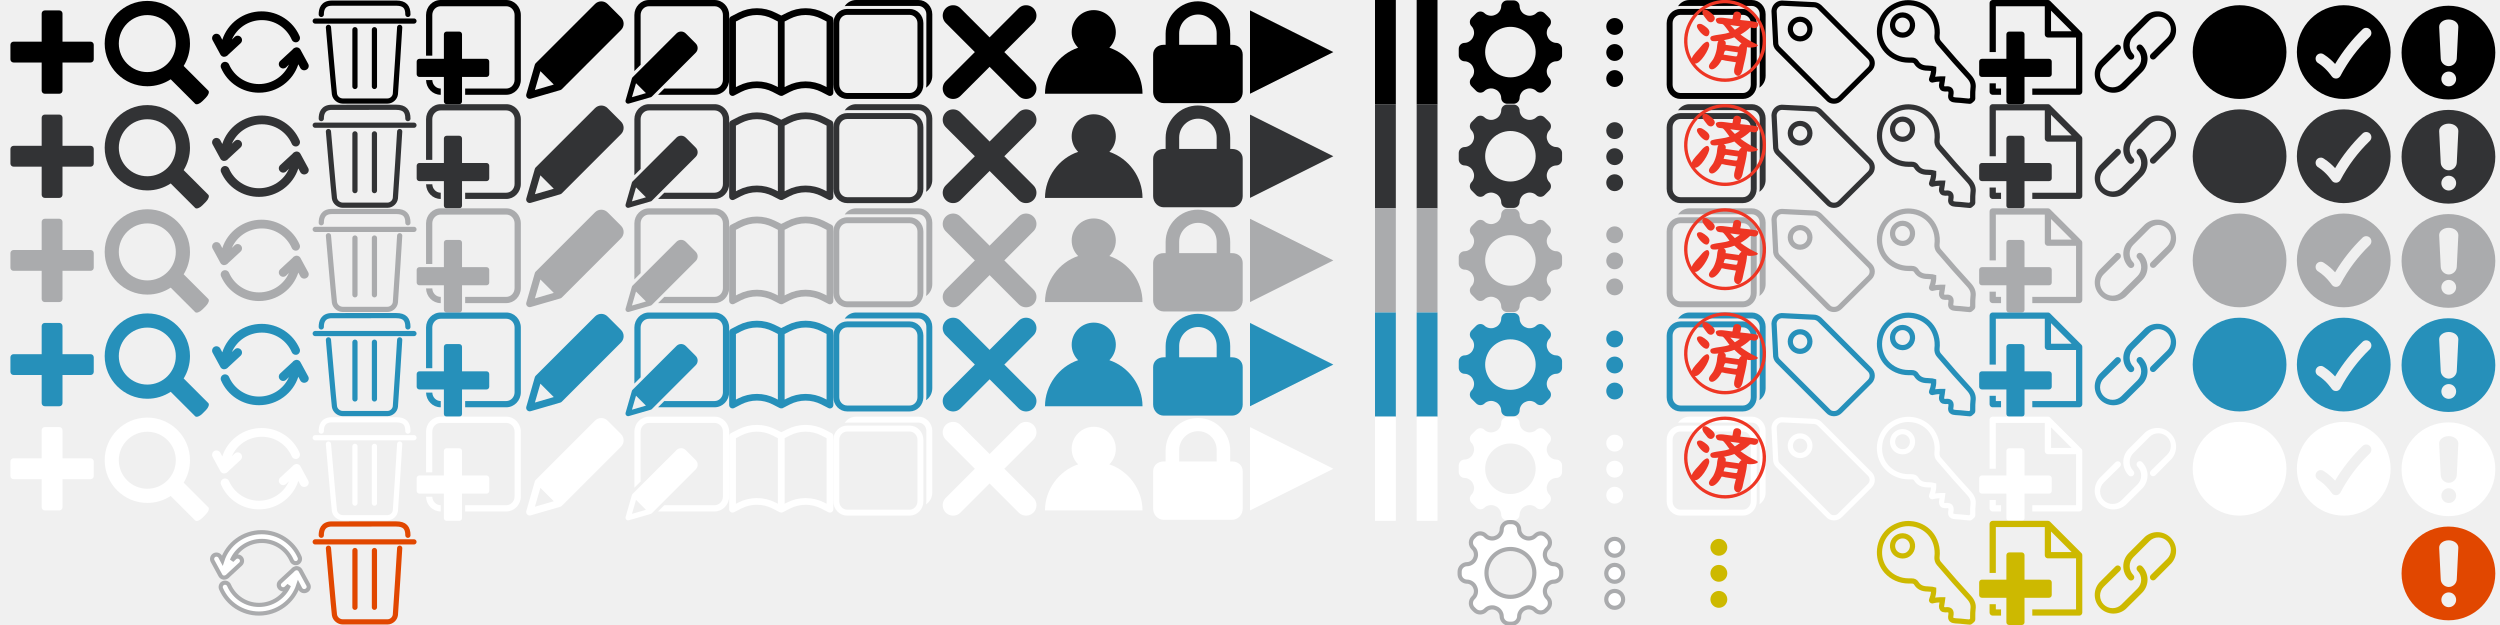
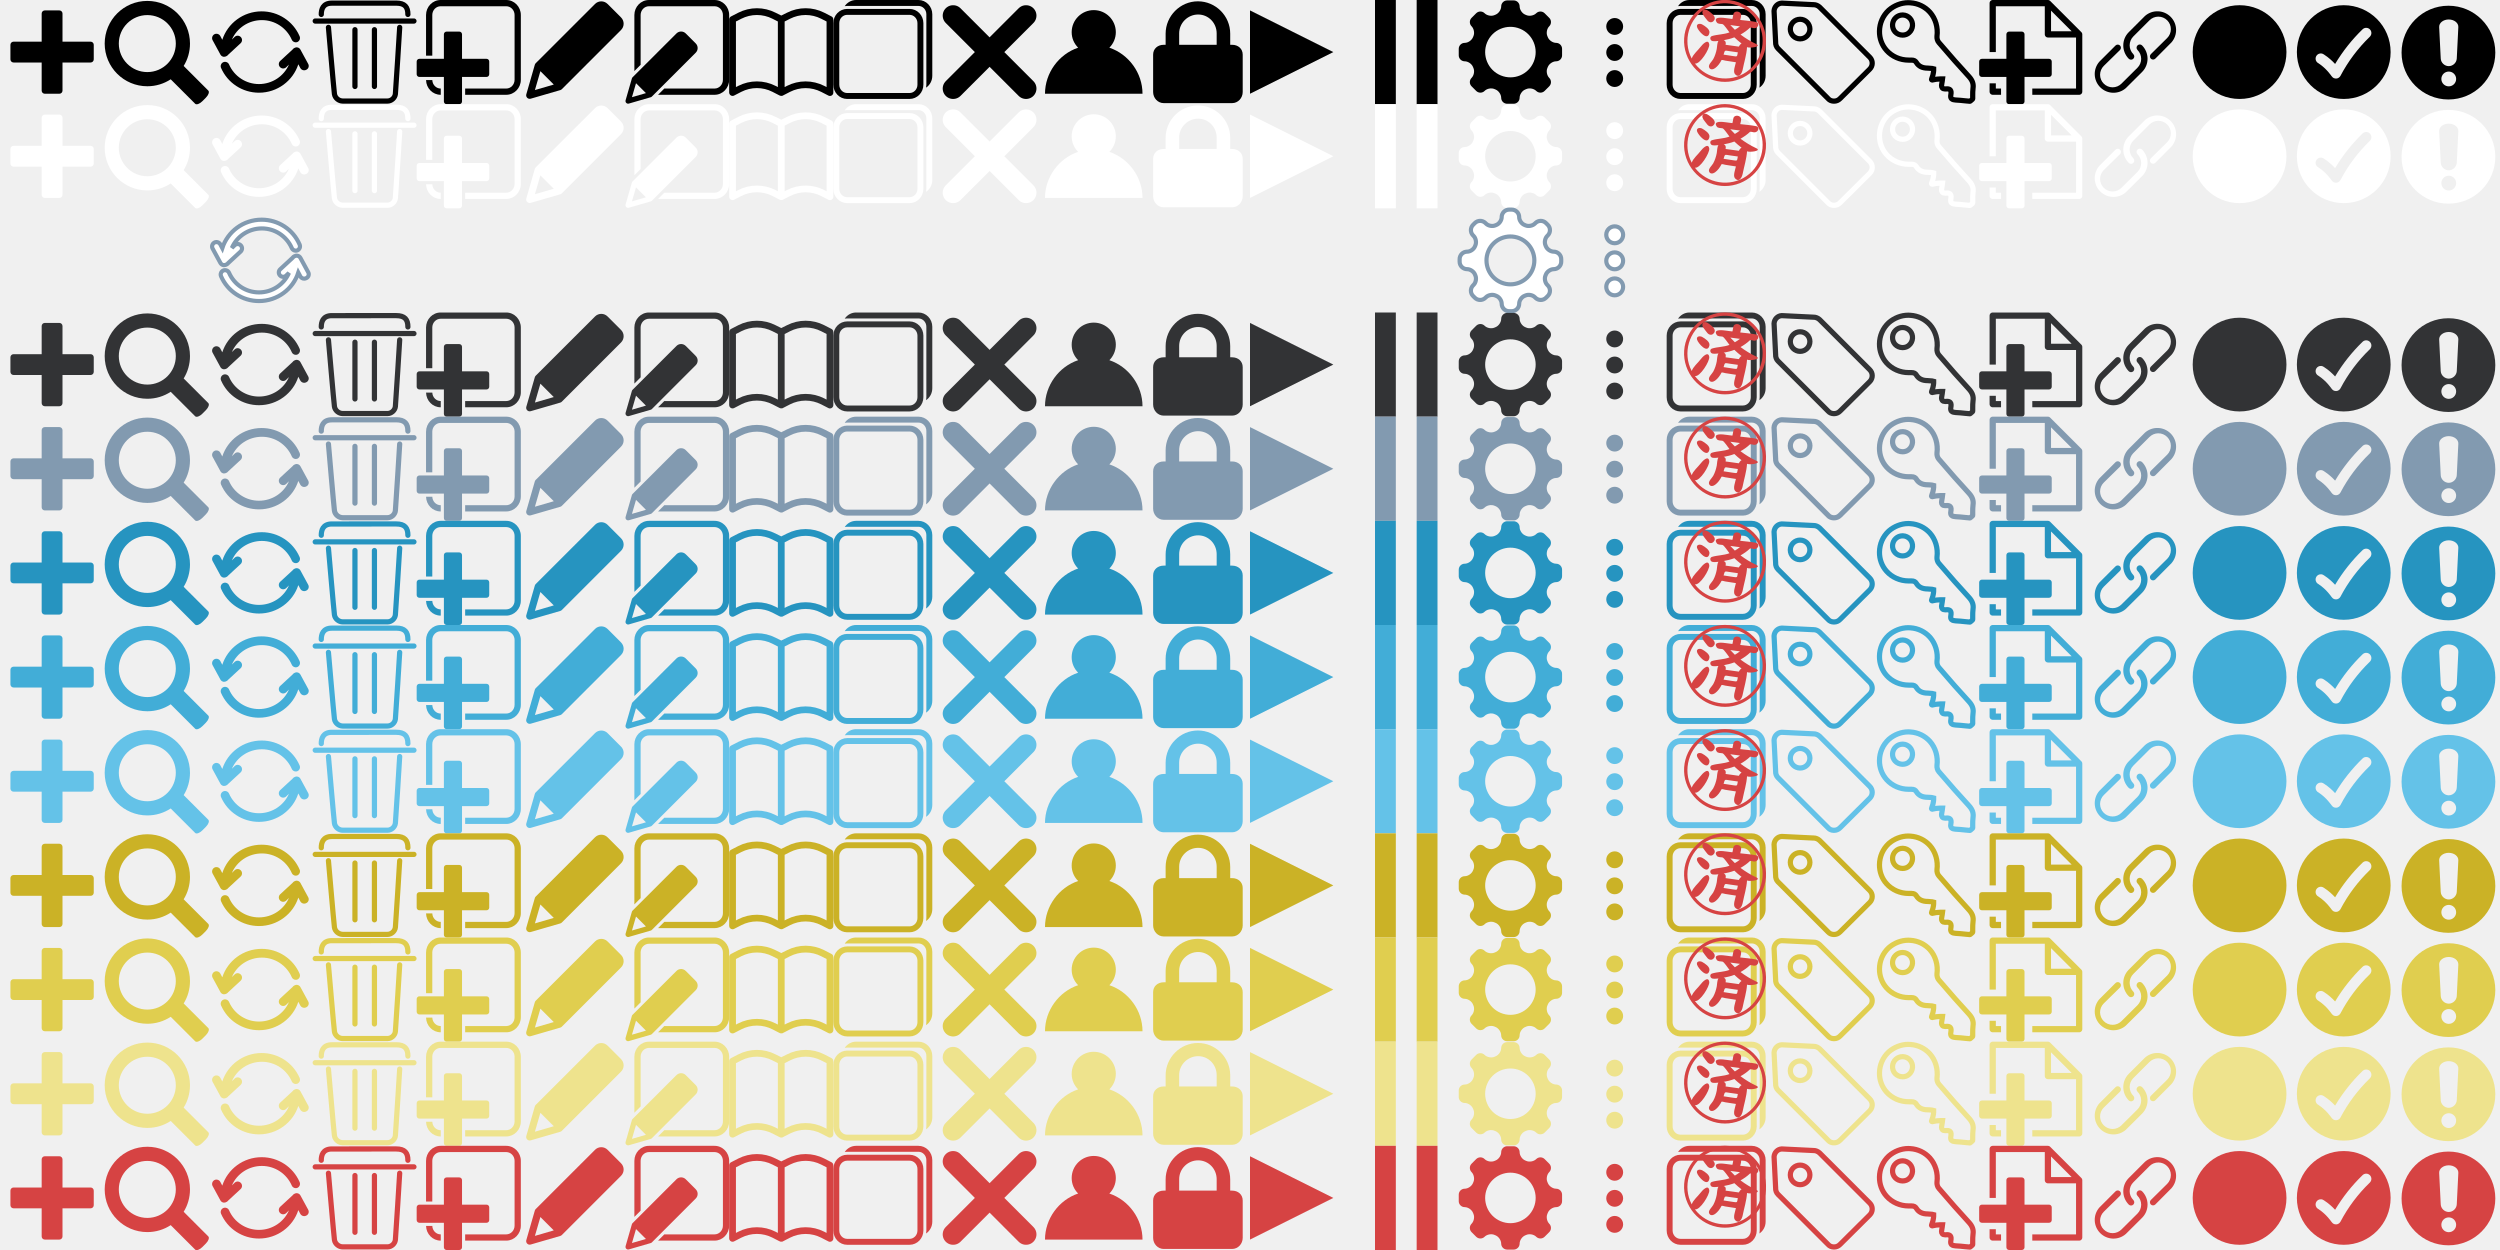
- <svg xmlns="http://www.w3.org/2000/svg" xmlns:xlink="http://www.w3.org/1999/xlink" viewBox="0 0 2400 600" width="100%" height="100%">
+ <svg xmlns="http://www.w3.org/2000/svg" xmlns:xlink="http://www.w3.org/1999/xlink" viewBox="0 0 2400 1200" width="100%" height="100%">
  <g id="icons" fill="currentColor">
    <g>
      <rect x="40" y="10" width="20" height="80" rx="3" ry="3" />
      <rect x="10" y="40" width="80" height="20" rx="3" ry="3" />
    </g>
    <g transform="translate(100 -100)">
      <path d="M87.37,199.62l-23.49-23.49c-6.44,4.21-14.13,6.68-22.43,6.68         c-22.64,0-40.95-18.35-40.95-40.99c0-22.6,18.31-40.94,40.95-40.94         c22.6,0,40.94,18.35,40.94,40.94c0,7.9-2.22,15.27-6.07,21.5l23.66,23.65         c1.25,1.22,0.2,4.25-2.31,6.76l-3.52,3.53         C91.62,199.78,88.59,200.83,87.37,199.62L87.37,199.62z M68.78,141.82         c0-15.11-12.23-27.34-27.34-27.34c-15.11,0-27.38,12.23-27.38,27.34         s12.27,27.38,27.38,27.38C56.55,169.2,68.78,156.93,68.78,141.82z" />
    </g>
    <g transform="translate(200 0)">
      <path d="M87.6 34.7C81.3 20.2 67 10.9 51.2 10.9c-17.7 0-32.7 11.5-37.8 27.3l-1.9-3.6c-1.1-2-3.7-2.8-5.7-1.7S3 36.6 4.1 38.6l7.5 13.8c.6 1.1 1.7 1.9 3 2.1h.7c.8 0 1.6-.3 2.3-.7.6-.3 1.1-.8 1.5-1.3l11.9-11c1.7-1.6 1.8-4.2.2-5.9-1.6-1.7-4.2-1.8-5.9-.2L22.6 38c4.8-11 15.9-18.7 28.8-18.7 12.5 0 23.7 7.4 28.7 18.8.9 2.1 3.4 3.1 5.5 2.2 2-1 3-3.4 2-5.6zm8.3 26.7l-7.5-13.8c-.6-1.1-1.7-1.9-3-2.1-1-.2-2 .1-2.9.6-.6.3-1.2.8-1.6 1.4L69 58.5c-1.7 1.6-1.8 4.2-.2 5.9 1.6 1.7 4.2 1.8 5.9.2l2.7-2.6c-4.8 11-15.9 18.7-28.8 18.7-12.5 0-23.7-7.4-28.7-18.8-.9-2.1-3.4-3.1-5.5-2.2-2.1.9-3.1 3.4-2.2 5.5C18.5 79.7 32.8 89 48.6 89c17.7 0 32.7-11.5 37.8-27.3l1.9 3.6c.8 1.4 2.2 2.2 3.7 2.2.7 0 1.4-.2 2-.5 2.2-1 3-3.6 1.9-5.6z" />
    </g>
    <g transform="translate(300 0)" id="bin" fill="none" stroke="currentColor" stroke-width="5" stroke-linecap="round">
      <line x1="2.601" y1="20.206" x2="97.398" y2="20.206" />
      <path d="M8.421,13.864c0-4.676,1.465-10.873,10.226-10.844               c6.818,0.022,56.71-0.029,61.664-0.029c8.301,0,11.268,               3.684,11.268,10.873" />
      <path d="M15.299,26.281c0,0,5.161,59.847,5.761,63.939S25.486,97,29.008,97               s39.546,0,43.068,0s7.064-2.926,7.494-6.78s4.129-63.939,               4.129-63.939" />
      <line x1="40.75" y1="28.5" x2="40.75" y2="83" />
      <line x1="59.45" y1="28.5" x2="59.45" y2="83" />
    </g>
    <g transform="translate(400 0)">
      <path d="M67.06,56.46H43.54V32.94c0-1.44-1.17-2.61-2.61-2.61         H28.74c-1.44,0-2.61,1.17-2.61,2.61v23.52H2.61         C1.17,56.46,0,57.63,0,59.07v12.19c0,1.45,1.17,2.61,2.61,2.61         h23.52v23.52c0,1.45,1.17,2.61,2.61,2.61h12.19         c1.44,0,2.61-1.16,2.61-2.61V73.87h23.52c1.45,0,2.61-1.16,2.61-2.61         V59.07C69.67,57.63,68.51,56.46,67.06,56.46z" />
      <path d="M23.128,85h-0.121c-4.321,0-7.845-3.622-7.992-8.13h-6         C9.167,84.687,15.379,91,23.007,91h0.121V85z" />
      <path d="M85.992,0H23.007C15.284,0,9,6.469,9,14.42v39.041h6V14.42         C15,9.777,18.592,6,23.007,6h62.985C90.407,6,94,9.777,94,14.42         v62.16c0,4.643-3.593,8.42-8.008,8.42H46.544v6h39.448         C93.716,91,100,84.531,100,76.58V14.42C100,6.469,93.716,0,85.992,0z" />
    </g>
    <g transform="translate(550 50) scale(1.7) translate(-50 -50)">
      <path d="M77.18,30.44l-7.62-7.62a5,5,0,0,0-7.07,0L29,56.28                a2,2,0,0,0-.51.86L23.68,73.84A2,2,0,0,0,25.6,76.4                a2,2,0,0,0,.56-.08l16.71-4.85a2,2,0,0,0,.86-.51L77.18,37.51                a5,5,0,0,0,0-7.07Zm-48.64,41,3.09-10.66,7.56,7.56Z" />
    </g>
    <g transform="translate(600 0)">
      <path d="M85.99,0H23.01C15.28,0,9,6.47,9,14.42v53.81l6-5.99         V14.42C15,9.78,18.59,6,23.01,6h62.99C90.41,6,94,9.78,94,14.42v62.16         c0,4.64-3.59,8.42-8.01,8.42H37.73l-6,6h54.26         C93.72,91,100,84.53,100,76.58V14.42C100,6.47,93.72,0,85.99,0z" />
      <path d="M67.9,41.69l-9.59-9.59c-2.46-2.46-6.44-2.46-8.9,0L7.25,74.21         c-0.3,0.3-0.52,0.67-0.64,1.08L0.56,96.32         c-0.39,1.33,0.38,2.73,1.71,3.12c0.23,0.07,0.47,0.1,0.7,0.1         c0.24,0,0.48-0.03,0.71-0.1l21.03-6.1c0.41-0.12,0.78-0.34,1.08-0.64         L67.9,50.59C70.36,48.13,70.36,44.15,67.9,41.69z         M6.68,93.3l3.89-13.42l9.52,9.52L6.68,93.3z" />
    </g>
    <g transform="translate(700 0)">
      <path d="M96.75,92.12c-0.52,0-1.01-0.12-1.47-0.36l-6.96-3.58         c-4.61-2.35-9.77-3.59-14.93-3.59s-10.33,1.24-14.93,3.58l-6.97,3.59         l-0.1,0.05l-0.2,0.08l-0.21,0.07l-0.16,0.04l-0.16,0.03h-0.71         c-0.19,0-0.42-0.03-0.64-0.08l-0.17-0.04h-0.11         c-0.16-0.05-0.31-0.11-0.45-0.18l-0.33-0.17h-0.06l-6.63-3.41         c-4.61-2.35-9.77-3.59-14.93-3.59c-5.17,0-10.33,1.24-14.93,3.58         l-6.97,3.59c-0.46,0.23-0.97,0.36-1.49,0.36C1.45,92.1,0,90.65,0,88.86         v-70.2c0-1.22,0.69-2.33,1.8-2.88l6.98-3.59         c5.5-2.8,11.69-4.29,17.87-4.29c6.19,0,12.37,1.48,17.88,4.29l5.5,2.74         l5.49-2.73C61.03,9.38,67.21,7.9,73.4,7.9         c6.19,0,12.37,1.48,17.88,4.29l6.96,3.58c1.09,0.56,1.77,1.66,1.76,2.89         v70.2c0,0.52-0.12,1.04-0.36,1.5         C99.09,91.44,97.98,92.12,96.75,92.12L96.75,92.12z M73.38,78.15         c6.19,0,12.37,1.48,17.88,4.29l2.25,1.15V20.63l-5.19-2.65         c-4.6-2.35-9.76-3.58-14.93-3.58s-10.33,1.24-14.93,3.58l-5.21,2.65         v62.96l2.25-1.15C61.01,79.63,67.19,78.15,73.38,78.15z         M26.62,78.15c6.19,0,12.37,1.48,17.88,4.29l2.25,1.15V20.63l-5.19-2.65         c-4.6-2.35-9.76-3.58-14.93-3.58         c-5.17,0-10.33,1.24-14.93,3.58L6.5,20.63v62.96l2.25-1.15         C14.26,79.63,20.44,78.15,26.62,78.15z" />
    </g>
    <g transform="translate(800 0) scale(0.95)">
      <path fill="none" stroke="currentColor" stroke-width="6" d="M88,85.58C88,91.89,83.07,97,76.99,97H14.01         C7.93,97,3,91.89,3,85.58V23.42C3,17.11,7.93,12,14.01,12         h62.99C83.07,12,88,17.11,88,23.42V85.58z" />
      <path d="M85.99,0H23.01c-4.76,0-8.97,2.46-11.5,6.21         C12.33,6.09,13.16,6,14.01,6h9h53.99h9C90.41,6,94,9.78,94,14.42v9         v53.16v9c0,1.03-0.1,2.03-0.27,3.01c3.78-2.59,6.27-7,6.27-12.01         V14.42C100,6.47,93.72,0,85.99,0z" />
    </g>
    <g transform="translate(900 0)">
      <path fill="none" stroke="currentColor" stroke-width="20" stroke-linecap="round" d="M85 15L15 85M15 15l70 70" />
    </g>
    <g transform="translate(1000 0)">
      <path d="M64.992 45.781c3.831-3.834 6.2-9.064 6.2-14.912         0-11.704-9.487-21.16-21.192-21.16-11.704 0-21.192 9.504-21.192 21.208         0 5.848 2.369 11.021 6.2 14.855C16.515 51.99 3.198 70 3.198         90h93.605c0-20-13.32-38.002-31.811-44.219z" />
    </g>
    <g transform="translate(1100 0)">
      <path d="M82.81 43H81V32.256C81 15.237 67.02 1.264 50         1.264c-17.019 0-31 14.063-31 31.08V43h-1.809C11.469 43 7 46.704         7 52.493v35.814C7 94.096 11.469 99 17.191 99H82.81C88.531 99 93 94.096 93         88.308V52.493C93 46.704 88.531 43 82.81 43zM32 33v-.976c0-9.958         8.273-18.094 18.232-18.094C60.19 13.931 68 22.097 68         32.056V43H32V33z" />
    </g>
    <g transform="translate(1200 0)">
      <path d="M0 10l80 40l-80 40v-60" />
    </g>
    <g transform="translate(1300 0)">
      <path d="M20 0h20v100h-20v-100M60 0h20v100h-20v-100" />
    </g>
    <g transform="translate(1400 0)">
      <path d="M25.14,87.37c-2.23,2.14-5.81,2.11-8-0.08l-4.43-4.43         c-2.19-2.19-2.23-5.75-0.08-8l0.19-0.19c2.14-2.23,2.93-6.34,1.73-9.22         l-0.54-1.3c-1.19-2.86-4.63-5.23-7.75-5.29l-0.27-0.01         c-3.09-0.06-5.6-2.61-5.6-5.71l0-6.27c0-3.09,2.49-5.65,5.6-5.71         l0.27-0.01c3.09-0.06,6.55-2.42,7.75-5.29l0.54-1.3         c1.19-2.86,0.42-6.98-1.73-9.22l-0.19-0.19         c-2.14-2.23-2.11-5.81,0.08-8l4.43-4.43c2.19-2.19,5.75-2.23,8-0.08         l0.19,0.19c2.23,2.14,6.34,2.93,9.22,1.73l1.3-0.54         c2.86-1.19,5.23-4.63,5.29-7.75l0.01-0.27c0.06-3.09,2.61-5.6,5.71-5.6         l6.27,0c3.09,0,5.65,2.49,5.71,5.6l0.01,0.27         c0.06,3.09,2.42,6.55,5.29,7.75l1.29,0.54c2.86,1.19,6.98,0.42,9.22-1.73         l0.2-0.19c2.23-2.14,5.81-2.11,7.99,0.08l4.43,4.43         c2.19,2.19,2.23,5.75,0.08,8l-0.19,0.19c-2.14,2.23-2.93,6.34-1.73,9.22         l0.54,1.3c1.19,2.86,4.64,5.23,7.75,5.29l0.27,0.01         c3.09,0.06,5.6,2.61,5.6,5.71v6.27c0,3.09-2.49,5.65-5.6,5.71l-0.27,0.01         c-3.09,0.06-6.56,2.42-7.75,5.29l-0.54,1.29         c-1.19,2.86-0.42,6.98,1.73,9.22l0.19,0.2c2.14,2.23,2.11,5.81-0.08,7.99         l-4.43,4.43c-2.19,2.19-5.75,2.23-8,0.08l-0.19-0.19         c-2.23-2.14-6.34-2.93-9.22-1.73l-1.3,0.54         c-2.86,1.19-5.23,4.64-5.29,7.75l-0.01,0.27c-0.06,3.09-2.61,5.6-5.71,5.6         h-6.27         c-3.09,0-5.65-2.49-5.71-5.6l-0.01-0.27c-0.06-3.09-2.42-6.56-5.29-7.75         l-1.3-0.54c-2.86-1.19-6.98-0.42-9.22,1.73L25.14,87.37z         M40.72,72.4c12.37,5.13,26.55-0.75,31.67-13.12         c5.13-12.37-0.75-26.55-13.12-31.67c-12.37-5.12-26.55,0.75-31.67,13.12         C22.48,53.09,28.35,67.27,40.72,72.4z" />
    </g>
    <g transform="translate(1500 0)" id="dotdotdot">
      <circle cx="50.1" cy="50.4" r="8.1" fill="currentColor" />
      <circle cx="50.1" cy="25.4" r="8.1" fill="currentColor" />
      <circle cx="50.1" cy="75.4" r="8.1" fill="currentColor" />
    </g>
    <g transform="translate(1600 0) scale(0.95)">
      <path fill="none" stroke="currentColor" stroke-width="6" d="M88,85.58C88,91.89,83.07,97,76.99,97H14.01         C7.93,97,3,91.89,3,85.58V23.42C3,17.11,7.93,12,14.01,12         h62.99C83.07,12,88,17.11,88,23.42V85.58z" />
      <path d="M85.99,0H23.01c-4.76,0-8.97,2.46-11.5,6.21         C12.33,6.09,13.16,6,14.01,6h9h53.99h9C90.41,6,94,9.78,94,14.42v9         v53.16v9c0,1.03-0.1,2.03-0.27,3.01c3.78-2.59,6.27-7,6.27-12.01         V14.42C100,6.47,93.72,0,85.99,0z" />
-       <path fill="#EE3624" transform="scale(1.1) translate(0 -10)" d="M39.27,40.21c-1.6,8.2-10.46-1.98-11.37-5.31         c-0.89-3.27,2.83-3.5,4.76-2.42         C35.12,33.87,39.92,36.85,39.27,40.21         C39.11,41,39.53,38.87,39.27,40.21z         M81.94,30.16c4.2,0.82,2.01,6.22-1.8,5.72         c-0.94-0.12-2.65-0.72-3.57-0.47c-2.59,2.51-5.6,4.57-8.73,6.34         c4.44,3.31,9.33,6.37,14.38,8.67c5.61,2.58-5.83,4.03-8.4,2.9         c-0.38,6.83-2.7,13.99-4.01,20.7c-0.62,3.18-3.29,8.31-7.07,4.02         c-2.02-2.3,0.37-8.22,0.87-10.83c-3.26-0.51-6.52-1.01-9.78-1.52         c-0.65-0.1-2.8-0.83-3.42-0.53c-1.45,2.86-3.36,5.58-5.99,7.47         c-1.8,1.31-4.66,1.81-5.51-0.94c-0.74-2.4,2.76-5.33,3.82-7.27         c1.62-2.95,2.65-6.19,3.29-9.49c0.43-2.2,0.27-5.38,1.52-7.29         c-1.74,0.15-3.7,0.42-5.44,0.08c-2.26-0.44-2.88-3.81-0.52-4.6         c5.25-1.6,10.81-1.34,16.11-3.36c-1.16-1.28-4.94-7.42-6.53-7.64         c-1.43-0.19-4.1-0.06-5.05-1.42c-4.21-6.05,6.37-4.29,8.5-4.02         c1.89,0.24,3.77,0.49,5.66,0.73c0.42,0.05,0.72-3.82,0.98-4.35         c0.61-3.13,5.17-3.13,6.72-0.75c1.04,1.61-0.04,4.33-0.38,6.03         C72.34,28.92,77.23,29.24,81.94,30.16         C83.74,30.51,81.88,30.15,81.94,30.16z         M58.46,33.04c1.34,1.49,2.74,2.92,4.19,4.3         c1.62-0.95,3.19-1.98,4.68-3.13C64.37,33.83,61.42,33.43,58.46,33.04z         M65.38,58.08c-2.56-0.36-5.13-0.73-7.69-1.09         c-4.48-0.64-4.12-1.24-5.4,3.19c2.93,0.45,5.86,0.89,8.79,1.34         C65.11,62.14,64.59,62.13,65.38,58.08z         M62.18,44.31         c-3.16,1.22-6.47,2.02-9.79,2.62c2.03,0.81,2.11,2.37,1.74,4.22         c2.92,0.4,5.85,0.8,8.77,1.21c1.13,0.16,2.26,0.31,3.39,0.47         c-0.1-0.01,1.51-2.63,2.5-2.85C66.5,48.2,64.26,46.34,62.18,44.31         C59.38,45.39,63.02,41.05,62.18,44.31z         M37.02,28.33         c1.35,2,3.97,3.03,5.92,1.12c3.16-3.07-0.33-6.21-2.77-8.13         c-1.49-1.18-4.56-3.68-6.52-1.95C30.84,21.99,35.57,26.17,37.02,28.33         C37.82,29.52,36.32,27.29,37.02,28.33z         M90.6,54.78C86.93,73.54,69.07,86.9,50.04,85.05         C30.05,83.12,14.7,65.09,16.06,45.04         C17.39,25.57,34.06,9.9,53.6,9.9C76.95,9.9,95.08,31.82,90.6,54.78         C87.15,72.43,92.52,44.91,90.6,54.78z         M82.38,28.21         C72.37,13.35,51.97,8.56,36.42,17.49c-15.99,9.18-22.08,29.96-13.39,46.3         c1.15-3.85,5.83-7.61,8.22-10.84         c1.26-1.71,7.01-8.07,7.88-2.13c0.56,3.82-8.59,18.75-13.23,17.51         c11.01,14.71,32.31,18.2,47.41,7.74         C88.71,65.43,92.86,43.78,82.38,28.21         C77.21,20.53,87.55,35.89,82.38,28.21z" />
+       <path fill="hsl(360, 64%, 55%)" transform="scale(1.1) translate(0 -10)" d="M39.27,40.21c-1.6,8.2-10.46-1.98-11.37-5.31         c-0.89-3.27,2.83-3.5,4.76-2.42         C35.12,33.87,39.92,36.85,39.27,40.21         C39.11,41,39.53,38.87,39.27,40.21z         M81.94,30.16c4.2,0.82,2.01,6.22-1.8,5.72         c-0.94-0.12-2.65-0.72-3.57-0.47c-2.59,2.51-5.6,4.57-8.73,6.34         c4.44,3.31,9.33,6.37,14.38,8.67c5.61,2.58-5.83,4.03-8.4,2.9         c-0.38,6.83-2.7,13.99-4.01,20.7c-0.62,3.18-3.29,8.31-7.07,4.02         c-2.02-2.3,0.37-8.22,0.87-10.83c-3.26-0.51-6.52-1.01-9.78-1.52         c-0.65-0.1-2.8-0.83-3.42-0.53c-1.45,2.86-3.36,5.58-5.99,7.47         c-1.8,1.31-4.66,1.81-5.51-0.94c-0.74-2.4,2.76-5.33,3.82-7.27         c1.62-2.95,2.65-6.19,3.29-9.49c0.43-2.2,0.27-5.38,1.52-7.29         c-1.74,0.15-3.7,0.42-5.44,0.08c-2.26-0.44-2.88-3.81-0.52-4.6         c5.25-1.6,10.81-1.34,16.11-3.36c-1.16-1.28-4.94-7.42-6.53-7.64         c-1.43-0.19-4.1-0.06-5.05-1.42c-4.21-6.05,6.37-4.29,8.5-4.02         c1.89,0.24,3.77,0.49,5.66,0.73c0.42,0.05,0.72-3.82,0.98-4.35         c0.61-3.13,5.17-3.13,6.72-0.75c1.04,1.61-0.04,4.33-0.38,6.03         C72.34,28.92,77.23,29.24,81.94,30.16         C83.74,30.51,81.88,30.15,81.94,30.16z         M58.46,33.04c1.34,1.49,2.74,2.92,4.19,4.3         c1.62-0.95,3.19-1.98,4.68-3.13C64.37,33.83,61.42,33.43,58.46,33.04z         M65.38,58.08c-2.56-0.36-5.13-0.73-7.69-1.09         c-4.48-0.64-4.12-1.24-5.4,3.19c2.93,0.45,5.86,0.89,8.79,1.34         C65.11,62.14,64.59,62.13,65.38,58.08z         M62.18,44.31         c-3.16,1.22-6.47,2.02-9.79,2.62c2.03,0.81,2.11,2.37,1.74,4.22         c2.92,0.4,5.85,0.8,8.77,1.21c1.13,0.16,2.26,0.31,3.39,0.47         c-0.1-0.01,1.51-2.63,2.5-2.85C66.5,48.2,64.26,46.34,62.18,44.31         C59.38,45.39,63.02,41.05,62.18,44.31z         M37.02,28.33         c1.35,2,3.97,3.03,5.92,1.12c3.16-3.07-0.33-6.21-2.77-8.13         c-1.49-1.18-4.56-3.68-6.52-1.95C30.84,21.99,35.57,26.17,37.02,28.33         C37.82,29.52,36.32,27.29,37.02,28.33z         M90.6,54.78C86.93,73.54,69.07,86.9,50.04,85.05         C30.05,83.12,14.7,65.09,16.06,45.04         C17.39,25.57,34.06,9.9,53.6,9.9C76.95,9.9,95.08,31.82,90.6,54.78         C87.15,72.43,92.52,44.91,90.6,54.78z         M82.38,28.21         C72.37,13.35,51.97,8.56,36.42,17.49c-15.99,9.18-22.08,29.96-13.39,46.3         c1.15-3.85,5.83-7.61,8.22-10.84         c1.26-1.71,7.01-8.07,7.88-2.13c0.56,3.82-8.59,18.75-13.23,17.51         c11.01,14.71,32.31,18.2,47.41,7.74         C88.71,65.43,92.86,43.78,82.38,28.21         C77.21,20.53,87.55,35.89,82.38,28.21z" />
    </g>
    <g transform="translate(1700 0)">
      <path fill="none" stroke="currentColor" stroke-width="5" d="M60.6,97.1c-2.2,0-4.2-0.8-5.5-2.3L6.9,46.6c-1.6-1.6-2.4-3.8-2.3-6.2         l0-0.1L3.1,10.5c0.3-4.1,3.4-7.3,7.4-7.5l30.3,1.5c0,0,0.3,0,0.4,0         c2,0,4.1,0.9,5.7,2.4l48.1,48.1c3.1,3.1,3.1,8.2,0,11.3L66.4,94.7         C64.8,96.3,62.9,97.1,60.6,97.1z" />
      <circle fill="none" stroke="currentColor" stroke-width="5" cx="28.1" cy="27.9" r="9.4" />
    </g>
    <g transform="translate(1800 0)" id="key">
      <path fill="none" stroke="currentColor" stroke-width="5" d="M86.7,96.8c-3.1-0.3-6.2-0.7-9.4-0.8c-1.2-0.1-2.9-0.3-3.9-1.3         c-0.7-0.8-0.9-2-0.6-3.6c0.4-2.2,0.3-3.8-0.5-4.7         c-0.6-0.7-1.7-1.1-3.2-1.1c-0.3,0-0.7,0-1.1,0.1c-0.2,0-0.5,0-0.7,0         c-1.2,0-2.1-0.3-2.7-1c-1-1.2-0.7-3.1-0.5-3.8l0-0.2         c0.1-0.7,0.3-1.6,0.4-2.3l0.3-2.3l-2.3,0c-0.8,0-1.9,0.1-2.9,0.2         c-0.7,0-1.3,0.2-2.1,0.3l-2.6,0.5c0,0,0,0-0.1,0c-0.2,0-0.3-0.1-0.4-0.2         c-0.1-0.1-0.2-0.3-0.1-0.5l0.8-2.5c0.3-0.8,0.5-1.3,0.6-2         c0.3-1.4,0.6-2.9,0.6-3.8l0-1.7l-1.6-0.4c-0.5-0.1-1.4-0.2-4-0.3         c-5.3,0-8.8-1.8-11-5.4c-0.9-1.4-2-2.3-4.7-2.3c-0.3,0-0.6,0-1,0         c-0.6,0-1.1,0-1.7,0c-8.2,0-15.9-3.4-21.2-9.3c-4.5-5-6.9-11.6-6.8-18.4         c0.1-7.7,3.2-14.9,8.9-20.2C18.4,5.3,25.1,2.6,32,2.6c0.7,0,1.3,0,2,0.1         c7.3,0.5,13.9,3.7,18.7,9c5.4,6.1,7.9,14.6,6.8,23.2         c-0.2,1.9,0.5,4.5,1.8,5.9C71.9,53.2,81.4,64,90.3,73.6l0,0         c3.3,3.7,4.4,7,3.8,11.2c-0.3,2.3-0.3,4.6-0.3,6.9c0,1.1,0,2.1,0,3.1         c0,0.1-0.1,0.3-0.2,0.4l-2.2,1.9c-0.1,0.1-0.2,0.1-0.3,0.1L86.7,96.8z" />
      <path fill="none" stroke="currentColor" stroke-width="5" d="M26.5,33.7c-2.8,0-5.5-1.2-7.3-3.2c-3.4-3.9-3.1-10,0.7-13.5         c1.8-1.7,4.1-2.6,6.5-2.6c0.2,0,0.3,0,0.5,0c2.6,0.1,5,1.3,6.7,3.2         l0.1,0.1l-0.1-0.1c1.7,1.9,2.6,4.5,2.4,7.1c-0.2,2.6-1.3,4.9-3.2,6.6         C31.2,32.9,28.9,33.7,26.5,33.7z" />
    </g>
    <g transform="translate(1900 0)" id="add-note" fill="currentColor">
      <path d="M67.06,56.46H43.54V32.94c0-1.44-1.17-2.61-2.61-2.61         H28.74c-1.44,0-2.61,1.17-2.61,2.61v23.52H2.61         C1.17,56.46,0,57.63,0,59.07v12.19c0,1.45,1.17,2.61,2.61,2.61         h23.52v23.52c0,1.45,1.17,2.61,2.61,2.61h12.19         c1.44,0,2.61-1.16,2.61-2.61V73.87h23.52c1.45,0,2.61-1.16,2.61-2.61         V59.07C69.67,57.63,68.51,56.46,67.06,56.46z" />
      <path d="M13 50v-47h53v30h30v55h-45m-30 0h-8v-8M66 3l30 30" stroke="currentColor" stroke-width="6" fill="none" stroke-linecap="butt" stroke-linejoin="round" />
    </g>
    <g transform="translate(2000 0)" id="link" fill="currentColor">
      <path d="M15.4 59.2a18 18 0 0 0 25.4 25.4l15.6-15.5c7-7 7-18.4 0-25.5A3 3 45 1 0 52 48a12 12 0 0 1 0 17L36.6 80.3a12 12 0 0 1-17 0 12 12 0 0 1 0-17L35.2 48a3 3 45 1 0-4.3-4.3L15.4 59.2zm28.2-28.3c-7 7-7 18.4 0 25.5A3 3 45 1 0 48 52a12 12 0 0 1 0-17l15.5-15.5a12 12 0 0 1 17 0 12 12 0 0 1 0 17L64.8 52a3 3 45 1 0 4.3 4.3l15.5-15.6a18 18 0 0 0-25.4-25.4L43.6 30.9z" />
    </g>
    <g transform="translate(2100 0)" fill="currentColor">
      <circle cx="50" cy="50" r="45" />
    </g>
    <g transform="translate(2200 0)" fill="currentColor">
      <path d="M50 5a45 45 0 1 0 0 90 45 45 0 0 0 0-90zm25 30.3a148.4 148.4 0 0 0-28.2 37.6c-.4.7-.9 1.2-1.6 1.7-.8.5-1.5.8-2.4.8h-.3a5 5 0 0 1-2.2-.5l-.6-.4a3 3 0 0 1-1-1l-.4-.4s-4.9-7.4-12.5-12.3a5 5 0 1 1 5.3-8.4c4.4 2.8 8 6.2 10.6 9a162 162 0 0 1 26.4-33.3 5 5 0 0 1 7 .1 5 5 0 0 1 0 7z" />
    </g>
    <g transform="translate(2300 0)" fill="currentColor" id="error-circle">
      <path d="M43.1 56.2c.2 4 3.7 7.3 7.7 7.3s7.5-3.3 7.7-7.3L60 26c.2-4-4-7.3-9.2-7.3-5.3 0-9.4 3.3-9.2 7.3M5.5 50.5a45 45 0 1 1 90 0 45 45 0 0 1-90 0zm45.3 32.4a7.1 7.1 0 1 0 0-14.2 7.1 7.1 0 0 0 0 14.2z" />
    </g>
  </g>
-   <use y="100" xlink:href="#icons" color="#323335" />
-   <use y="200" xlink:href="#icons" color="#AAABAD" />
-   <use y="300" xlink:href="#icons" color="#2690BA" />
-   <use y="400" xlink:href="#icons" color="white" />
-   <g transform="translate(200 500)">
-     <path fill="white" stroke="#AAABAD" stroke-width="4" d="M87.6 34.7C81.3 20.2 67 10.9 51.2 10.9c-17.7 0-32.7 11.5-37.8       27.3l-1.9-3.6c-1.1-2-3.7-2.8-5.7-1.7S3 36.6 4.1 38.6l7.5 13.8c.6 1.1 1.7       1.9 3 2.1h.7c.8 0 1.6-.3 2.3-.7.6-.3 1.1-.8 1.5-1.3l11.9-11c1.7-1.6       1.8-4.2.2-5.9-1.6-1.7-4.2-1.8-5.9-.2L22.6 38c4.8-11 15.9-18.7 28.8-18.7       12.5 0 23.7 7.4 28.7 18.8.9 2.1 3.4 3.1 5.5 2.2 2-1 3-3.4 2-5.6zm8.3       26.7l-7.5-13.8c-.6-1.1-1.7-1.9-3-2.1-1-.2-2 .1-2.9.6-.6.3-1.2.8-1.6 1.4L69       58.5c-1.7 1.6-1.8 4.2-.2 5.9 1.6 1.7 4.2 1.8 5.9.2l2.7-2.6c-4.8 11-15.9       18.7-28.8 18.7-12.5 0-23.7-7.4-28.7-18.8-.9-2.1-3.4-3.1-5.5-2.2-2.1.9-3.1       3.4-2.2 5.5C18.5 79.7 32.8 89 48.6 89c17.7 0 32.7-11.5 37.8-27.3l1.9       3.6c.8 1.4 2.2 2.2 3.7 2.2.7 0 1.4-.2 2-.5 2.2-1 3-3.6 1.9-5.6z" />
+   <use y="100" xlink:href="#icons" color="white" />
+   <g transform="translate(200 200)">
+     <path fill="white" stroke="hsl(209, 23%, 60%)" stroke-width="4" d="M87.6 34.7C81.3 20.2 67 10.9 51.2 10.9c-17.7 0-32.7 11.5-37.8       27.3l-1.9-3.6c-1.1-2-3.7-2.8-5.7-1.7S3 36.6 4.1 38.6l7.5 13.8c.6 1.1 1.7       1.9 3 2.1h.7c.8 0 1.6-.3 2.3-.7.6-.3 1.1-.8 1.5-1.3l11.9-11c1.7-1.6       1.8-4.2.2-5.9-1.6-1.7-4.2-1.8-5.9-.2L22.6 38c4.8-11 15.9-18.7 28.8-18.7       12.5 0 23.7 7.4 28.7 18.8.9 2.1 3.4 3.1 5.5 2.2 2-1 3-3.4 2-5.6zm8.3       26.7l-7.5-13.8c-.6-1.1-1.7-1.9-3-2.1-1-.2-2 .1-2.9.6-.6.3-1.2.8-1.6 1.4L69       58.5c-1.7 1.6-1.8 4.2-.2 5.9 1.6 1.7 4.2 1.8 5.9.2l2.7-2.6c-4.8 11-15.9       18.7-28.8 18.7-12.5 0-23.7-7.4-28.7-18.8-.9-2.1-3.4-3.1-5.5-2.2-2.1.9-3.1       3.4-2.2 5.5C18.5 79.7 32.8 89 48.6 89c17.7 0 32.7-11.5 37.8-27.3l1.9       3.6c.8 1.4 2.2 2.2 3.7 2.2.7 0 1.4-.2 2-.5 2.2-1 3-3.6 1.9-5.6z" />
  </g>
-   <g transform="translate(1400 500)">
-     <path fill="white" stroke="#AAABAD" stroke-width="4" d="M25.94,85.93c-2.81,2.72-7.31,2.69-10.08-0.08l-1.71-1.71          c-2.76-2.76-2.79-7.27-0.07-10.08l0.69-0.71          c2.04-2.1,2.78-5.99,1.65-8.72l-0.51-1.23c-1.12-2.71-4.41-4.95-7.32-5          l-0.29,0c-3.9-0.07-7.06-3.27-7.06-7.19l0-2.42          c0-3.9,3.15-7.12,7.06-7.19l0.29-0.01c2.92-0.05,6.19-2.27,7.32-5          l0.51-1.23c1.12-2.71,0.37-6.63-1.64-8.71l-0.7-0.73          c-2.72-2.81-2.69-7.31,0.08-10.08l1.71-1.71          c2.76-2.76,7.27-2.79,10.08-0.07l0.71,0.69          c2.1,2.04,5.99,2.78,8.72,1.65l1.23-0.51c2.71-1.12,4.95-4.41,5-7.32          l0-0.29c0.07-3.9,3.27-7.06,7.19-7.06l2.42,0          c3.9,0,7.12,3.15,7.19,7.06l0,0.29c0.05,2.92,2.27,6.19,5,7.32          l1.23,0.51c2.71,1.12,6.63,0.37,8.71-1.64l0.73-0.7          c2.81-2.72,7.31-2.69,10.08,0.08l1.71,1.71          c2.76,2.76,2.79,7.27,0.07,10.08l-0.69,0.71          c-2.04,2.1-2.78,5.99-1.65,8.72l0.51,1.23          c1.13,2.71,4.41,4.95,7.32,5l0.29,0.01c3.9,0.07,7.06,3.27,7.06,7.19          v2.42c0,3.9-3.15,7.12-7.05,7.19l-0.29,0          c-2.92,0.05-6.19,2.27-7.32,5l-0.51,1.23c-1.12,2.71-0.37,6.63,1.64,8.71          l0.7,0.73c2.72,2.81,2.69,7.31-0.08,10.08l-1.71,1.71          c-2.76,2.76-7.27,2.79-10.08,0.07l-0.71-0.69          c-2.1-2.04-5.99-2.78-8.72-1.65l-1.23,0.51c-2.71,1.13-4.95,4.41-5,7.32          l0,0.29c-0.07,3.9-3.27,7.06-7.19,7.06h-2.42c-3.9,0-7.12-3.15-7.19-7.05          l-0.01-0.29c-0.05-2.92-2.27-6.19-5-7.32l-1.23-0.51          c-2.71-1.12-6.63-0.37-8.71,1.64L25.94,85.93z M41.21,71.22          c11.72,4.86,25.16-0.71,30.01-12.43c4.86-11.72-0.71-25.16-12.43-30.01          c-11.72-4.85-25.16,0.71-30.01,12.43          C23.92,52.93,29.49,66.37,41.21,71.22z" />
+   <g transform="translate(1400 200)">
+     <path fill="white" stroke="hsl(209, 23%, 60%)" stroke-width="4" d="M25.94,85.93c-2.81,2.72-7.31,2.69-10.08-0.08l-1.71-1.71          c-2.76-2.76-2.79-7.27-0.07-10.08l0.69-0.71          c2.04-2.1,2.78-5.99,1.65-8.72l-0.51-1.23c-1.12-2.71-4.41-4.95-7.32-5          l-0.29,0c-3.9-0.07-7.06-3.27-7.06-7.19l0-2.42          c0-3.9,3.15-7.12,7.06-7.19l0.29-0.01c2.92-0.05,6.19-2.27,7.32-5          l0.51-1.23c1.12-2.71,0.37-6.63-1.64-8.71l-0.7-0.73          c-2.72-2.81-2.69-7.31,0.08-10.08l1.71-1.71          c2.76-2.76,7.27-2.79,10.08-0.07l0.71,0.69          c2.1,2.04,5.99,2.78,8.72,1.65l1.23-0.51c2.71-1.12,4.95-4.41,5-7.32          l0-0.29c0.07-3.9,3.27-7.06,7.19-7.06l2.42,0          c3.9,0,7.12,3.15,7.19,7.06l0,0.29c0.05,2.92,2.27,6.19,5,7.32          l1.23,0.51c2.71,1.12,6.63,0.37,8.71-1.64l0.73-0.7          c2.81-2.72,7.31-2.69,10.08,0.08l1.71,1.71          c2.76,2.76,2.79,7.27,0.07,10.08l-0.69,0.71          c-2.04,2.1-2.78,5.99-1.65,8.72l0.51,1.23          c1.13,2.71,4.41,4.95,7.32,5l0.29,0.01c3.9,0.07,7.06,3.27,7.06,7.19          v2.42c0,3.9-3.15,7.12-7.05,7.19l-0.29,0          c-2.92,0.05-6.19,2.27-7.32,5l-0.51,1.23c-1.12,2.71-0.37,6.63,1.64,8.71          l0.7,0.73c2.72,2.81,2.69,7.31-0.08,10.08l-1.71,1.71          c-2.76,2.76-7.27,2.79-10.08,0.07l-0.71-0.69          c-2.1-2.04-5.99-2.78-8.72-1.65l-1.23,0.51c-2.71,1.13-4.95,4.41-5,7.32          l0,0.29c-0.07,3.9-3.27,7.06-7.19,7.06h-2.42c-3.9,0-7.12-3.15-7.19-7.05          l-0.01-0.29c-0.05-2.92-2.27-6.19-5-7.32l-1.23-0.51          c-2.71-1.12-6.63-0.37-8.71,1.64L25.94,85.93z M41.21,71.22          c11.72,4.86,25.16-0.71,30.01-12.43c4.86-11.72-0.71-25.16-12.43-30.01          c-11.72-4.85-25.16,0.71-30.01,12.43          C23.92,52.93,29.49,66.37,41.21,71.22z" />
  </g>
-   <g transform="translate(1500 500)" fill="white" stroke="#AAABAD" stroke-width="4">
+   <g transform="translate(1500 200)" fill="white" stroke="hsl(209, 23%, 60%)" stroke-width="4">
    <circle cx="50.1" cy="50.4" r="8.1" />
    <circle cx="50.1" cy="25.4" r="8.1" />
    <circle cx="50.1" cy="75.4" r="8.1" />
  </g>
-   <use x="0" y="500" xlink:href="#key" color="#cdb900" />
-   <use x="0" y="500" xlink:href="#add-note" color="#cdb900" />
-   <use x="0" y="500" xlink:href="#link" color="#cdb900" />
-   <use x="0" y="500" xlink:href="#bin" color="#e14700" />
-   <use x="0" y="500" xlink:href="#error-circle" color="#e14700" />
-   <use x="100" y="500" xlink:href="#dotdotdot" color="#cdb900" />
-   <view id="search-grey" viewBox="100 200 100 100" />
-   <view id="user-grey" viewBox="1000 200 100 100" />
-   <view id="lock-grey" viewBox="1100 200 100 100" />
+   <use y="300" xlink:href="#icons" color="#323335" />
+   <use y="400" xlink:href="#icons" color="hsl(209, 23%, 60%)" />
+   <use y="500" xlink:href="#icons" color="hsl(197, 67%, 45%)" />
+   <use y="600" xlink:href="#icons" color="hsl(197, 65%, 55%)" />
+   <use y="700" xlink:href="#icons" color="hsl(197, 74%, 65%)" />
+   <use y="800" xlink:href="#icons" color="hsl(50.9, 68.5%, 47.3%)" />
+   <use y="900" xlink:href="#icons" color="hsl(52.6, 70%, 59.4%)" />
+   <use y="1000" xlink:href="#icons" color="hsl(53.2, 74%, 74.3%)" />
+   <use y="1100" xlink:href="#icons" color="hsl(360, 64%, 55%)" />
+   <view id="search-grey" viewBox="100 400 100 100" />
+   <view id="user-grey" viewBox="1000 400 100 100" />
+   <view id="lock-grey" viewBox="1100 400 100 100" />
</svg>
